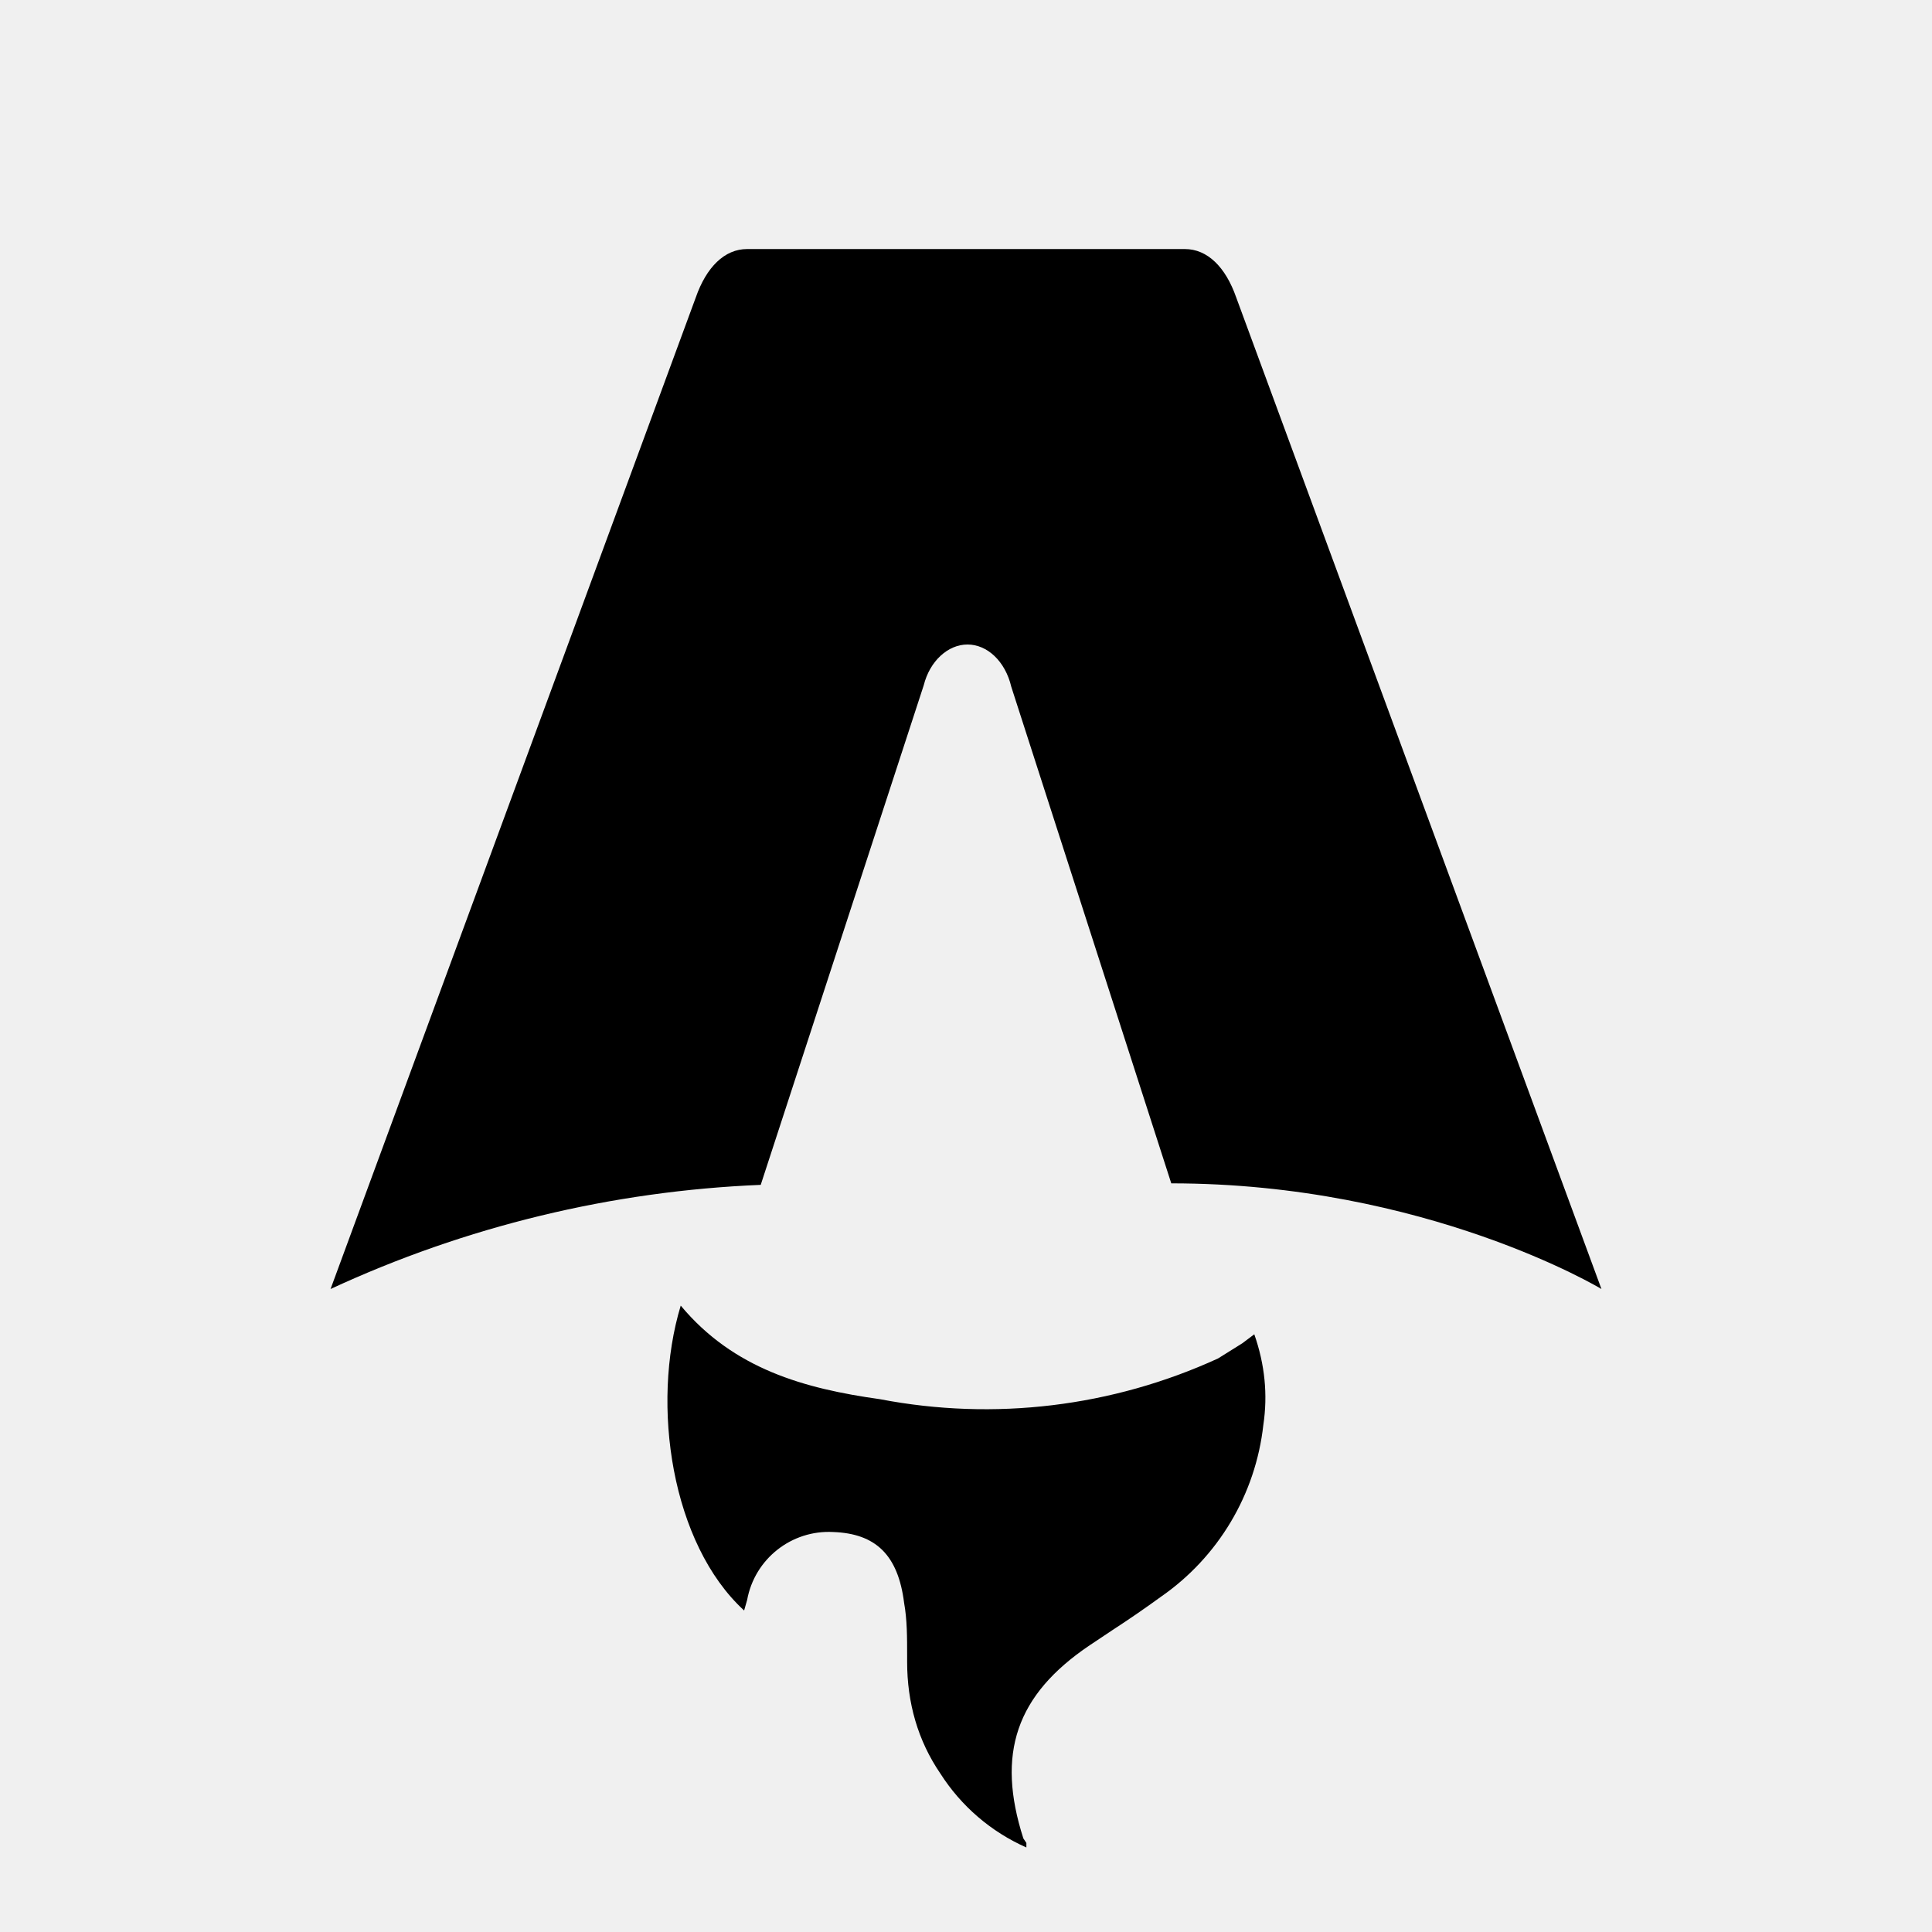
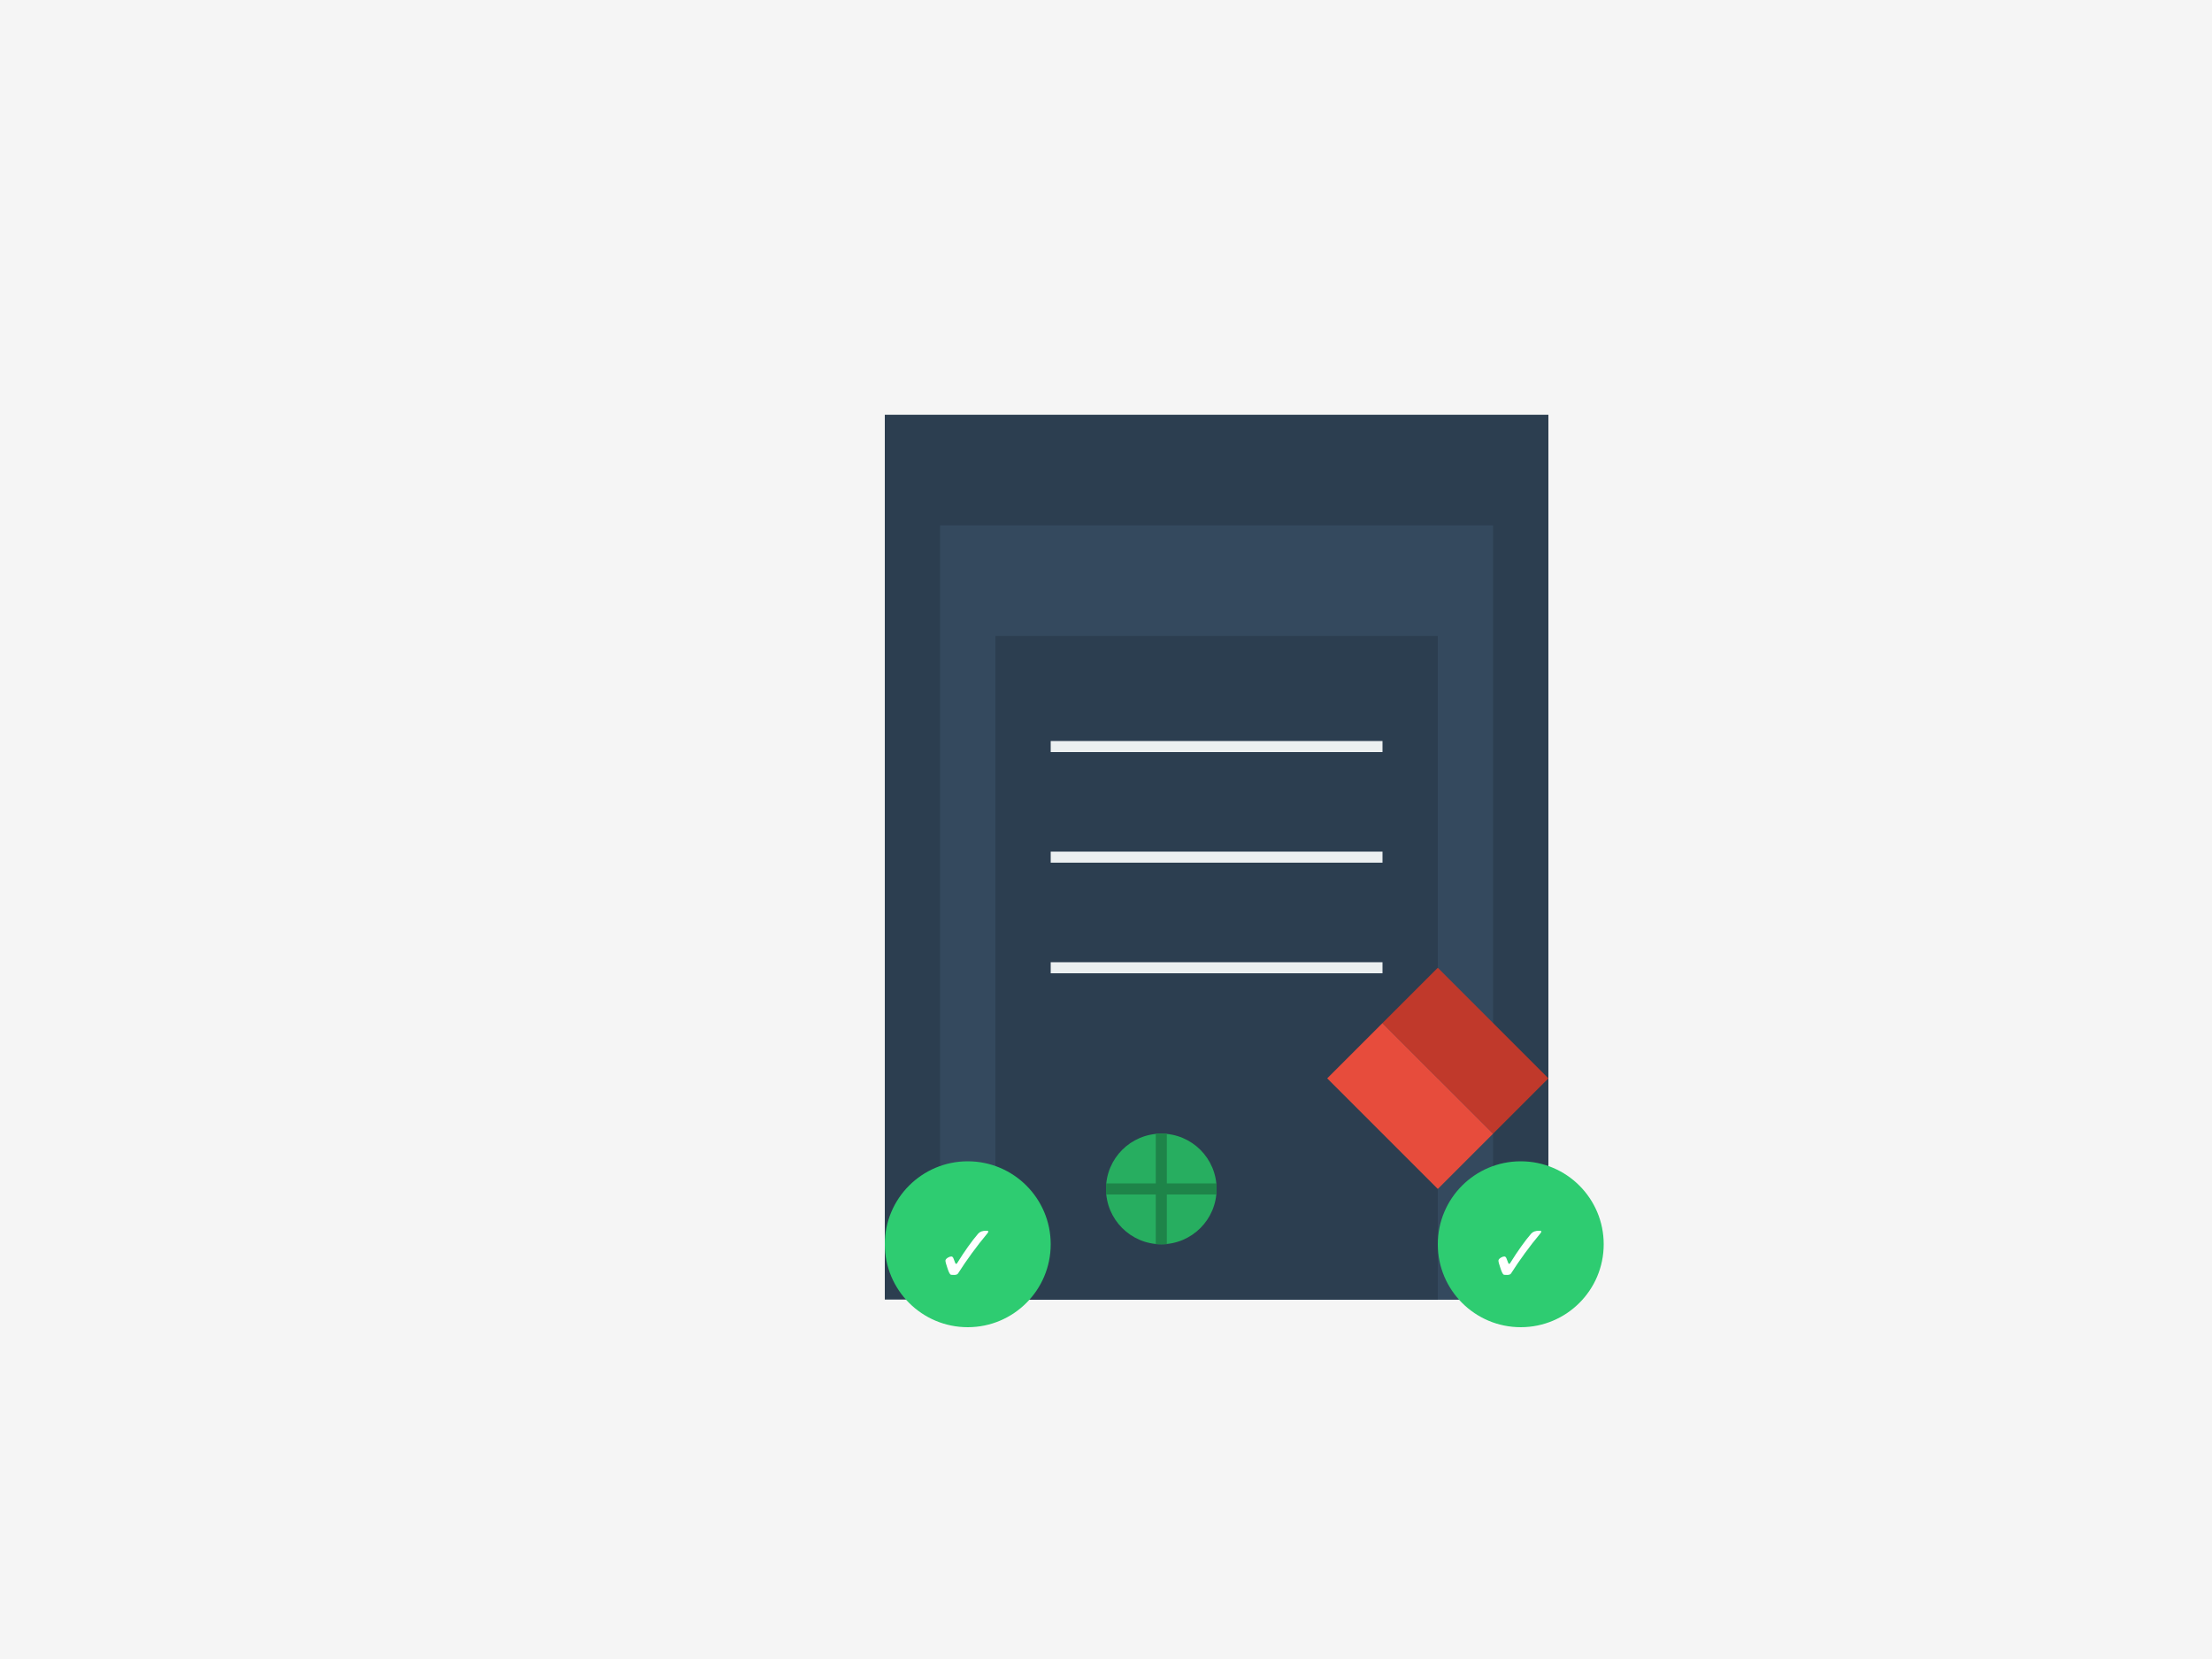
- <svg xmlns="http://www.w3.org/2000/svg" fill="none" viewBox="0 0 128 128">
-   <path d="M50.4 78.5a75.1 75.1 0 0 0-28.5 6.9l24.2-65.7c.7-2 1.9-3.2 3.4-3.2h29c1.5 0 2.7 1.2 3.4 3.2l24.2 65.7s-11.6-7-28.5-7L67 45.5c-.4-1.7-1.6-2.8-2.9-2.8-1.3 0-2.5 1.1-2.9 2.7L50.4 78.5Zm-1.1 28.2Zm-4.2-20.2c-2 6.6-.6 15.8 4.2 20.2a17.5 17.5 0 0 1 .2-.7 5.5 5.5 0 0 1 5.7-4.5c2.8.1 4.3 1.5 4.7 4.7.2 1.1.2 2.3.2 3.5v.4c0 2.7.7 5.2 2.2 7.4a13 13 0 0 0 5.7 4.9v-.3l-.2-.3c-1.8-5.6-.5-9.5 4.4-12.8l1.5-1a73 73 0 0 0 3.2-2.2 16 16 0 0 0 6.8-11.4c.3-2 .1-4-.6-6l-.8.6-1.6 1a37 37 0 0 1-22.4 2.7c-5-.7-9.7-2-13.2-6.2Z" />
-   <style>
-         path { fill: #000; }
-         @media (prefers-color-scheme: dark) {
-             path { fill: #FFF; }
-         }
-     </style>
+ <svg xmlns="http://www.w3.org/2000/svg" viewBox="0 0 800 600">
+   <rect width="800" height="600" fill="#f5f5f5" />
+   <g transform="translate(200 150)">
+     <path d="M120 0h240v320H120z" fill="#2c3e50" />
+     <path d="M140 40h200v280H140z" fill="#34495e" />
+     <path d="M160 80h160v240H160z" fill="#2c3e50" />
+     <path d="M180 120h120" stroke="#ecf0f1" stroke-width="4" />
+     <path d="M180 160h120" stroke="#ecf0f1" stroke-width="4" />
+     <path d="M180 200h120" stroke="#ecf0f1" stroke-width="4" />
+     <path d="M280 240l20-20 40 40-20 20z" fill="#e74c3c" />
+     <path d="M300 220l20-20 40 40-20 20z" fill="#c0392b" />
+     <circle cx="220" cy="280" r="20" fill="#27ae60" />
+     <path d="M220 260v40" stroke="#1e8449" stroke-width="4" />
+     <path d="M200 280h40" stroke="#1e8449" stroke-width="4" />
+   </g>
+   <g fill="#2ecc71">
+     <circle cx="350" cy="450" r="30" />
+     <circle cx="550" cy="450" r="30" />
+   </g>
+   <g fill="#fff" font-family="Arial" font-size="30">
+     <text x="350" y="455" text-anchor="middle" dy=".3em">✓</text>
+     <text x="550" y="455" text-anchor="middle" dy=".3em">✓</text>
+   </g>
</svg>
